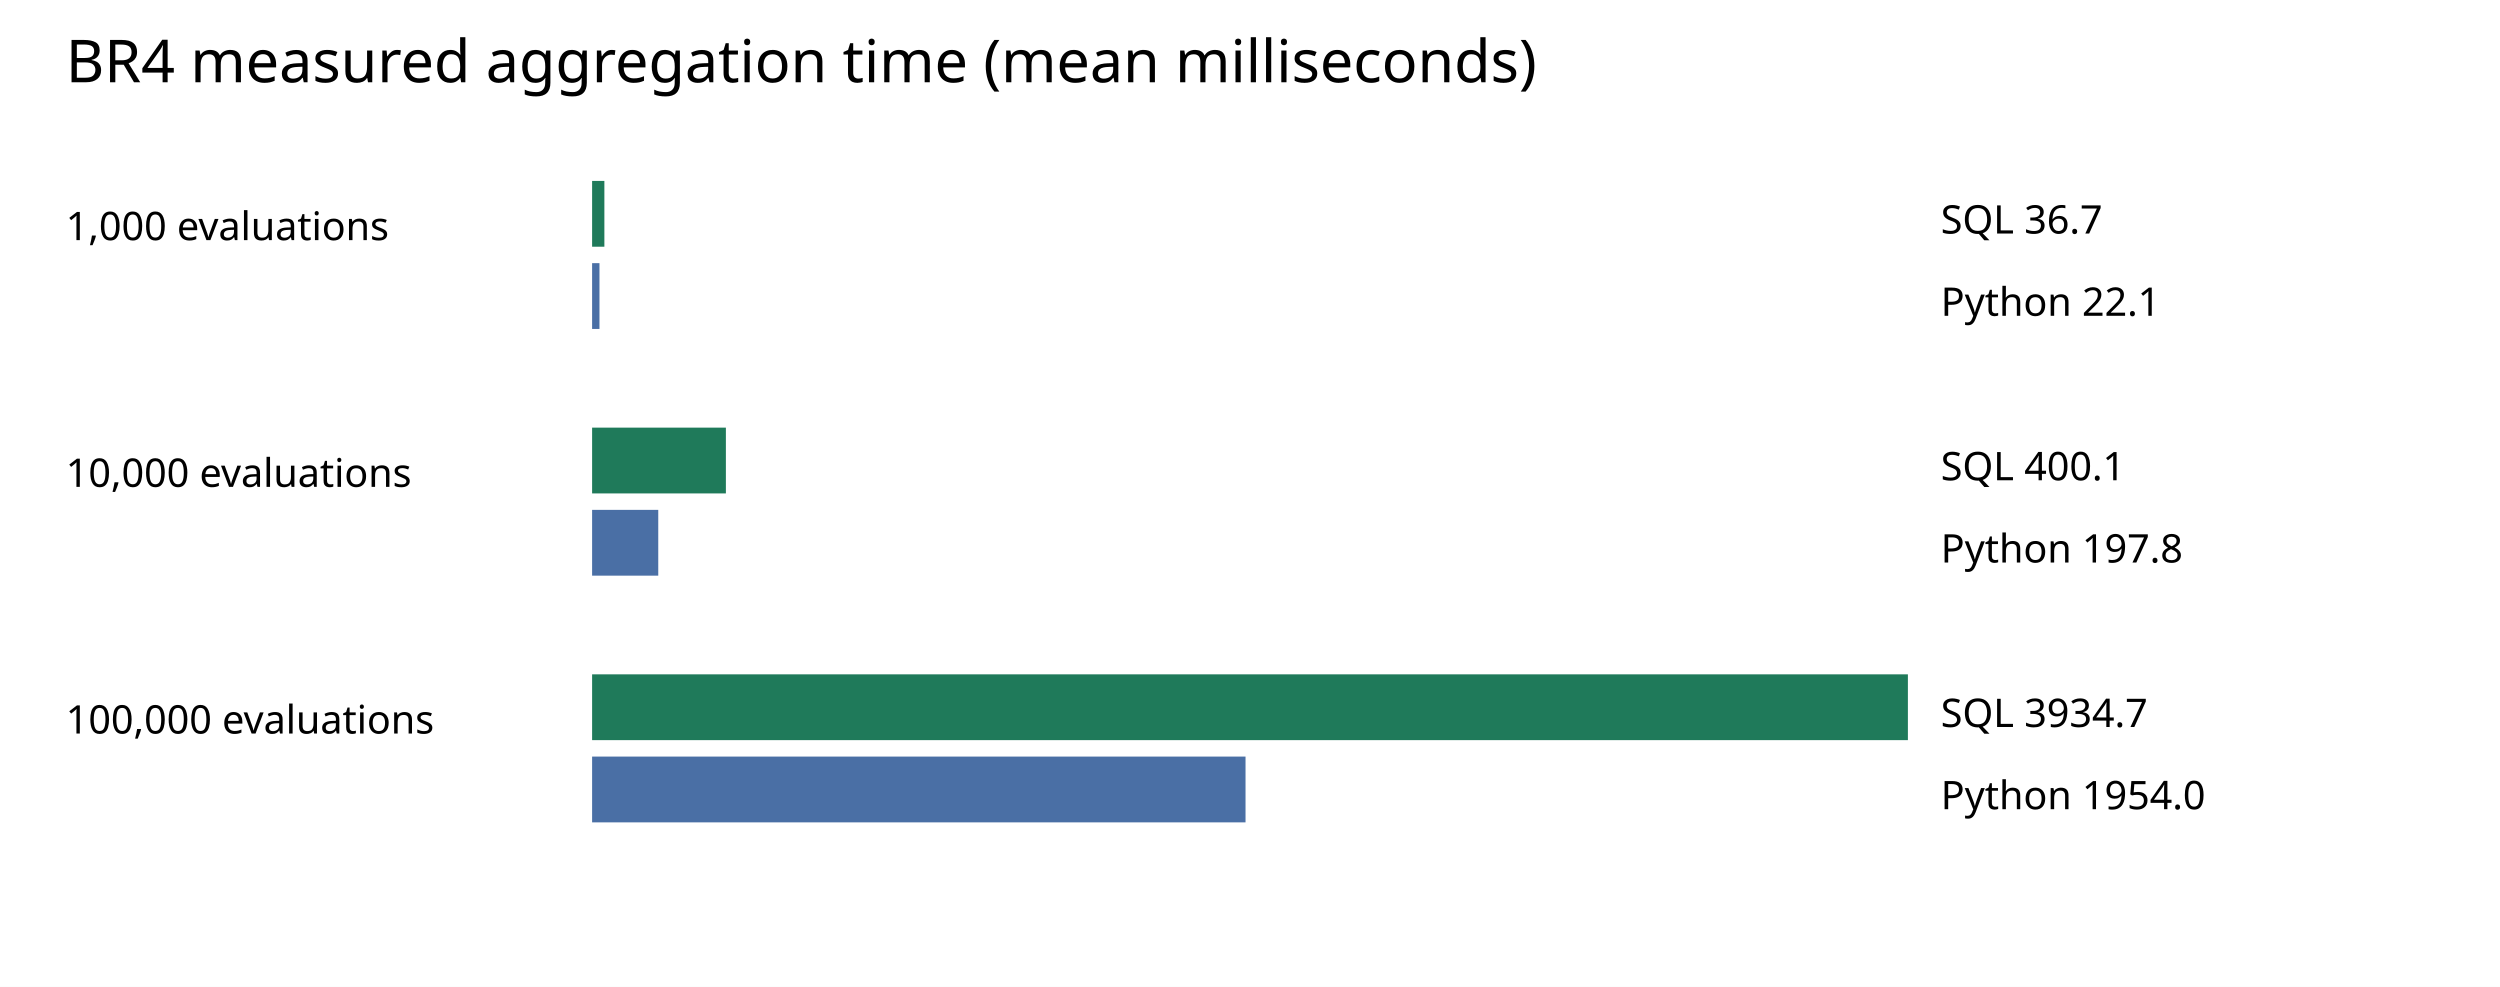
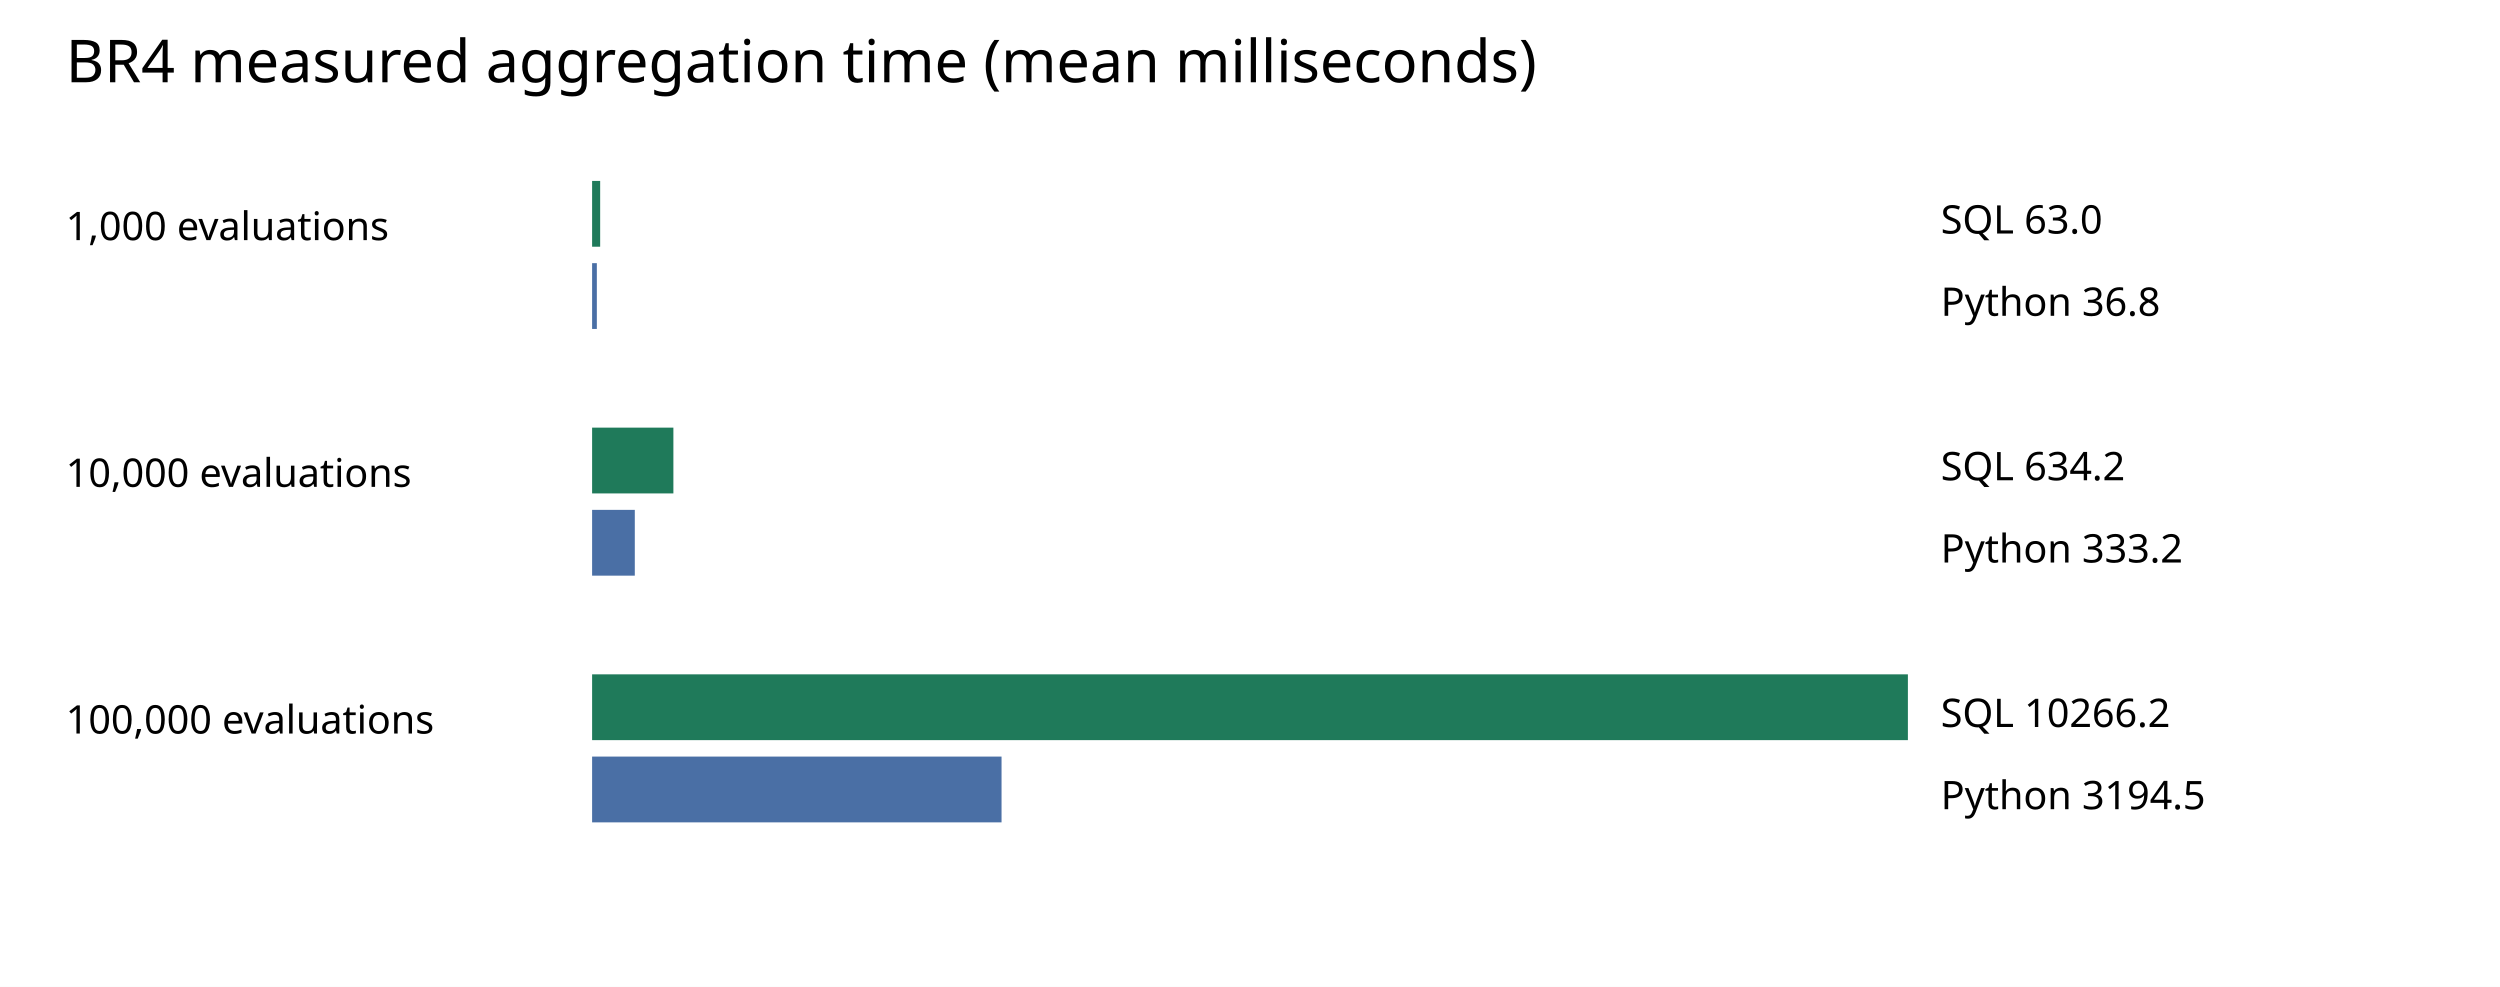
<svg xmlns="http://www.w3.org/2000/svg" width="760" height="300" viewBox="0 0 760 300">
  <rect width="760" height="300" fill="white" />
  <text x="20" y="25" font-family="sans-serif" font-size="18">BR4 measured aggregation time (mean milliseconds)</text>
  <text x="20" y="73" font-family="sans-serif">1,000 evaluations</text>
-   <rect x="180" y="55" width="3.73" height="20" fill="#1f7a5a" />
-   <text x="590" y="71" font-family="sans-serif">SQL 36.7</text>
-   <rect x="180" y="80" width="2.24" height="20" fill="#4a6fa5" />
-   <text x="590" y="96" font-family="sans-serif">Python 22.1</text>
+   <rect x="180" y="55" width="2.45" height="20" fill="#1f7a5a" />
+   <text x="590" y="71" font-family="sans-serif">SQL 63.0</text>
+   <rect x="180" y="80" width="1.44" height="20" fill="#4a6fa5" />
+   <text x="590" y="96" font-family="sans-serif">Python 36.8</text>
  <text x="20" y="148" font-family="sans-serif">10,000 evaluations</text>
-   <rect x="180" y="130" width="40.67" height="20" fill="#1f7a5a" />
-   <text x="590" y="146" font-family="sans-serif">SQL 400.1</text>
-   <rect x="180" y="155" width="20.11" height="20" fill="#4a6fa5" />
-   <text x="590" y="171" font-family="sans-serif">Python 197.8</text>
+   <rect x="180" y="130" width="24.71" height="20" fill="#1f7a5a" />
+   <text x="590" y="146" font-family="sans-serif">SQL 634.2</text>
+   <rect x="180" y="155" width="12.98" height="20" fill="#4a6fa5" />
+   <text x="590" y="171" font-family="sans-serif">Python 333.2</text>
  <text x="20" y="223" font-family="sans-serif">100,000 evaluations</text>
  <rect x="180" y="205" width="400.00" height="20" fill="#1f7a5a" />
-   <text x="590" y="221" font-family="sans-serif">SQL 3934.7</text>
-   <rect x="180" y="230" width="198.64" height="20" fill="#4a6fa5" />
-   <text x="590" y="246" font-family="sans-serif">Python 1954.0</text>
+   <text x="590" y="221" font-family="sans-serif">SQL 10266.2</text>
+   <rect x="180" y="230" width="124.47" height="20" fill="#4a6fa5" />
+   <text x="590" y="246" font-family="sans-serif">Python 3194.5</text>
</svg>
